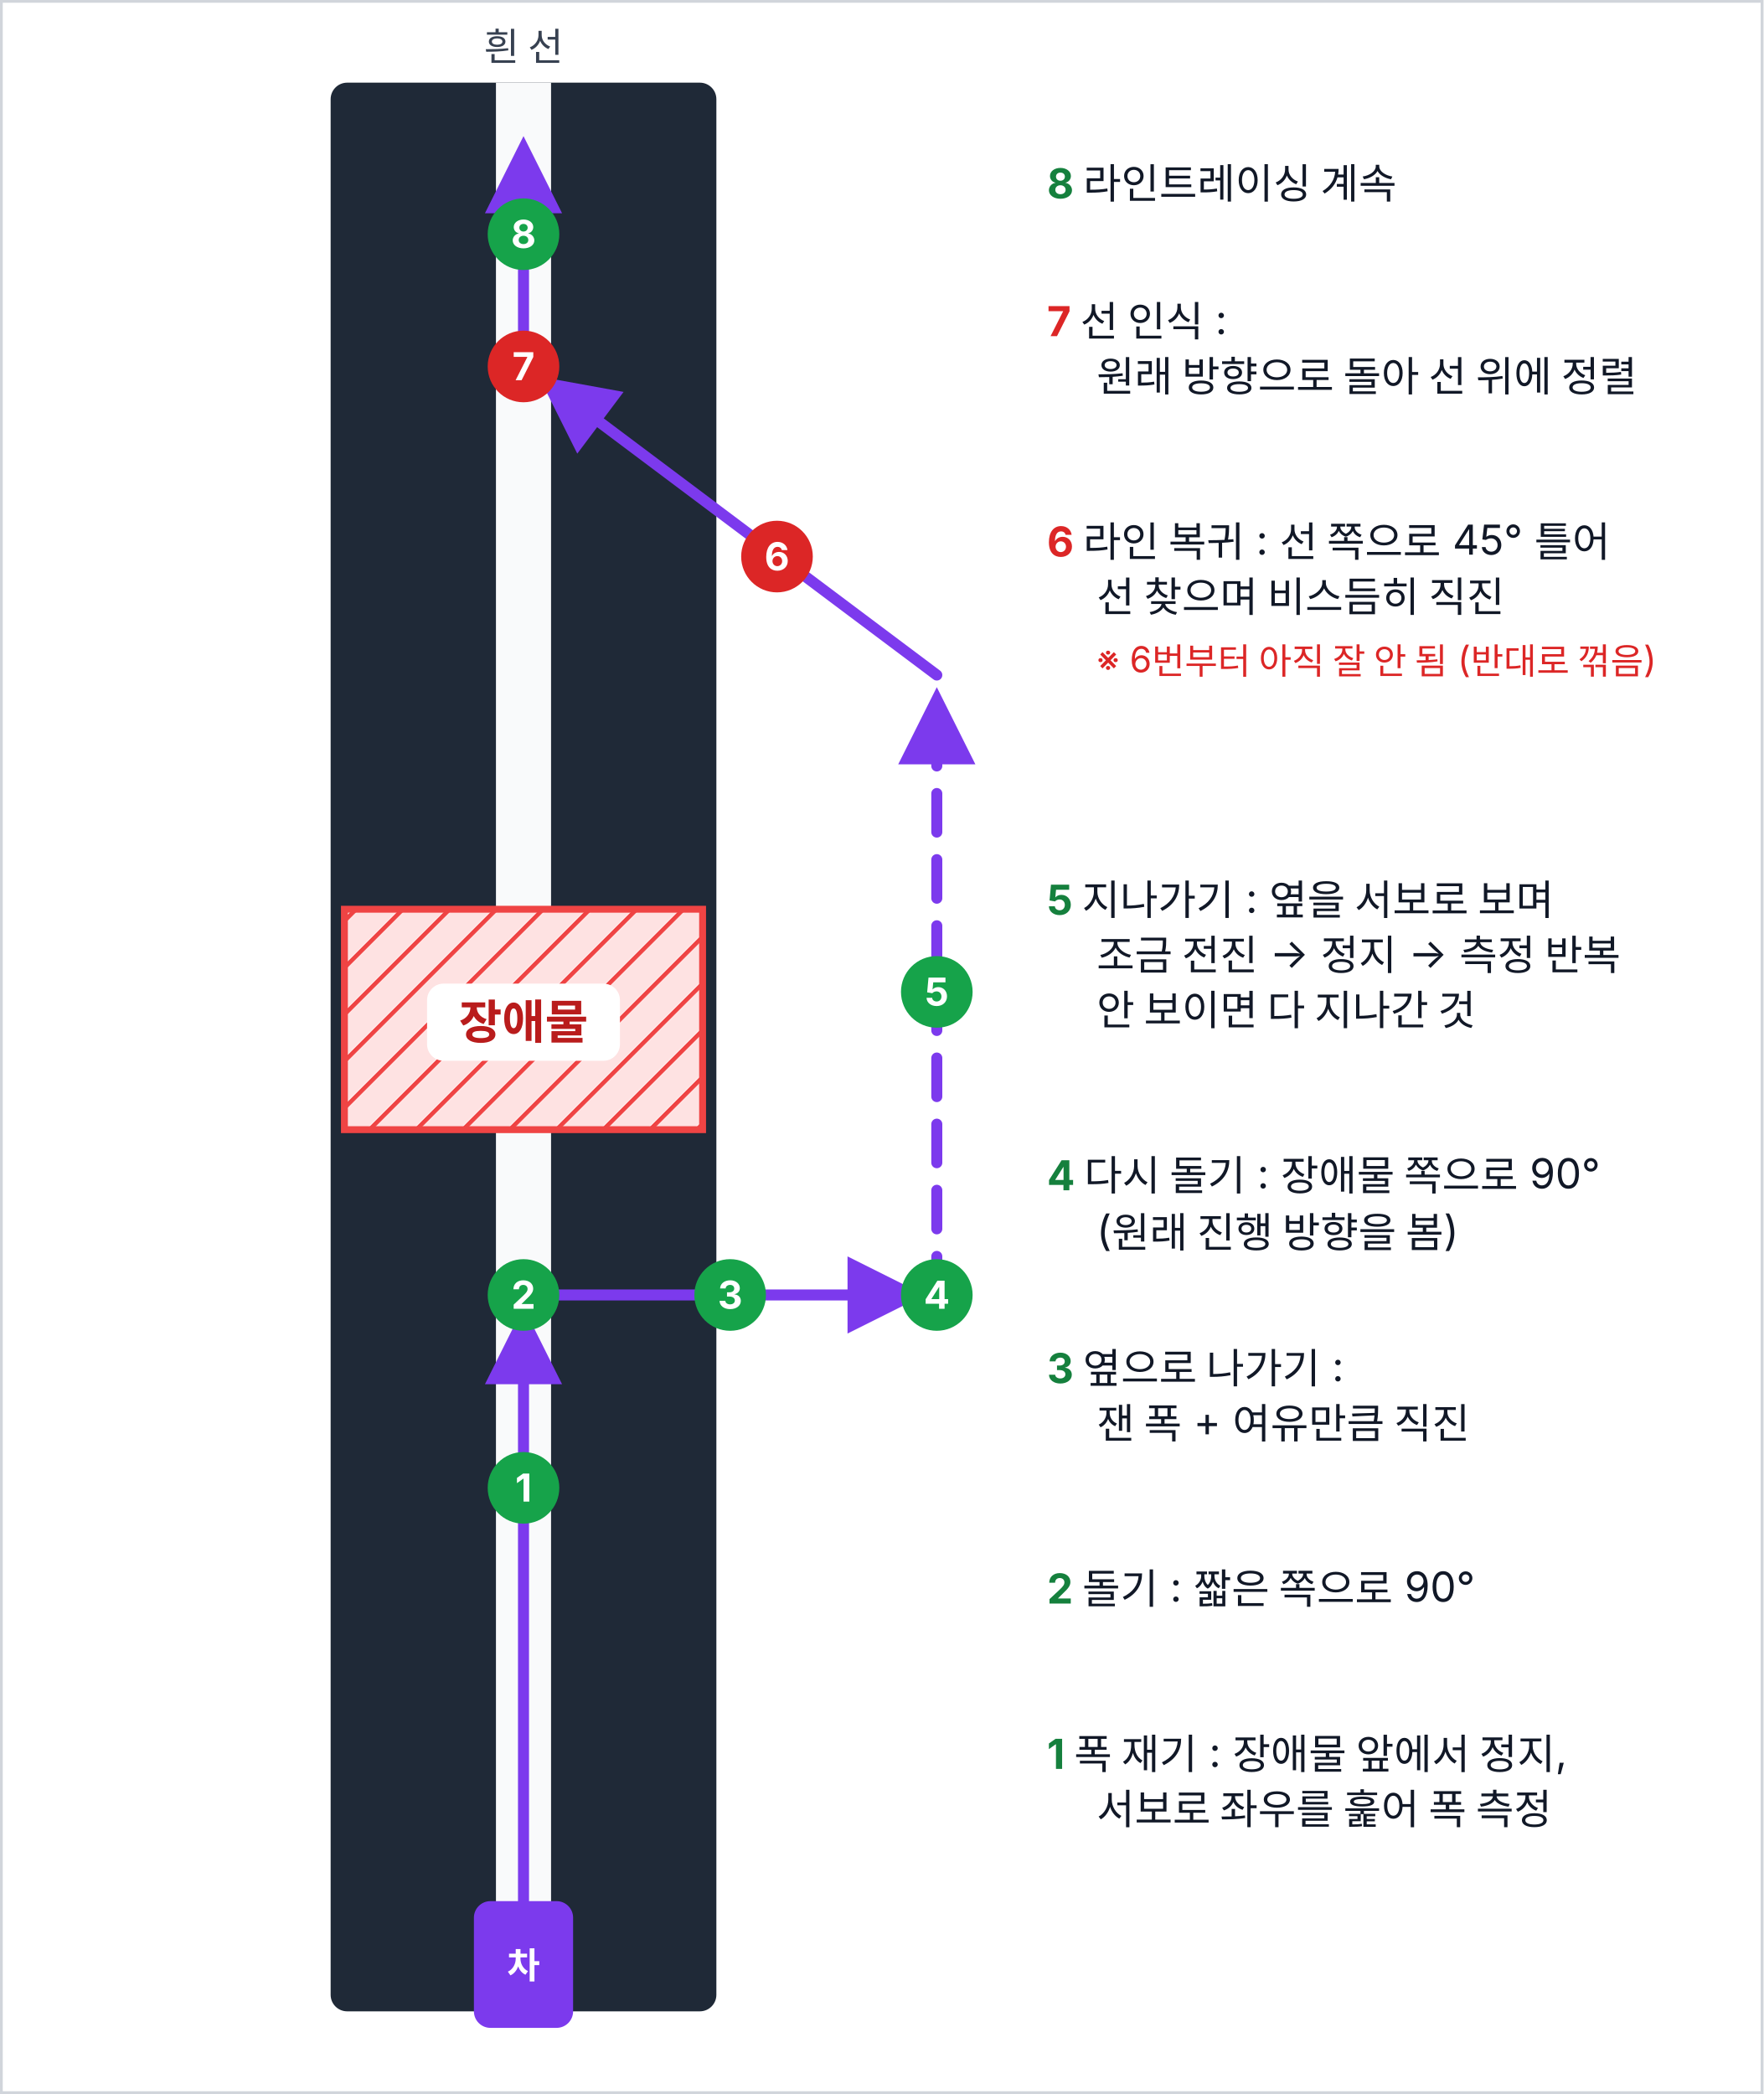
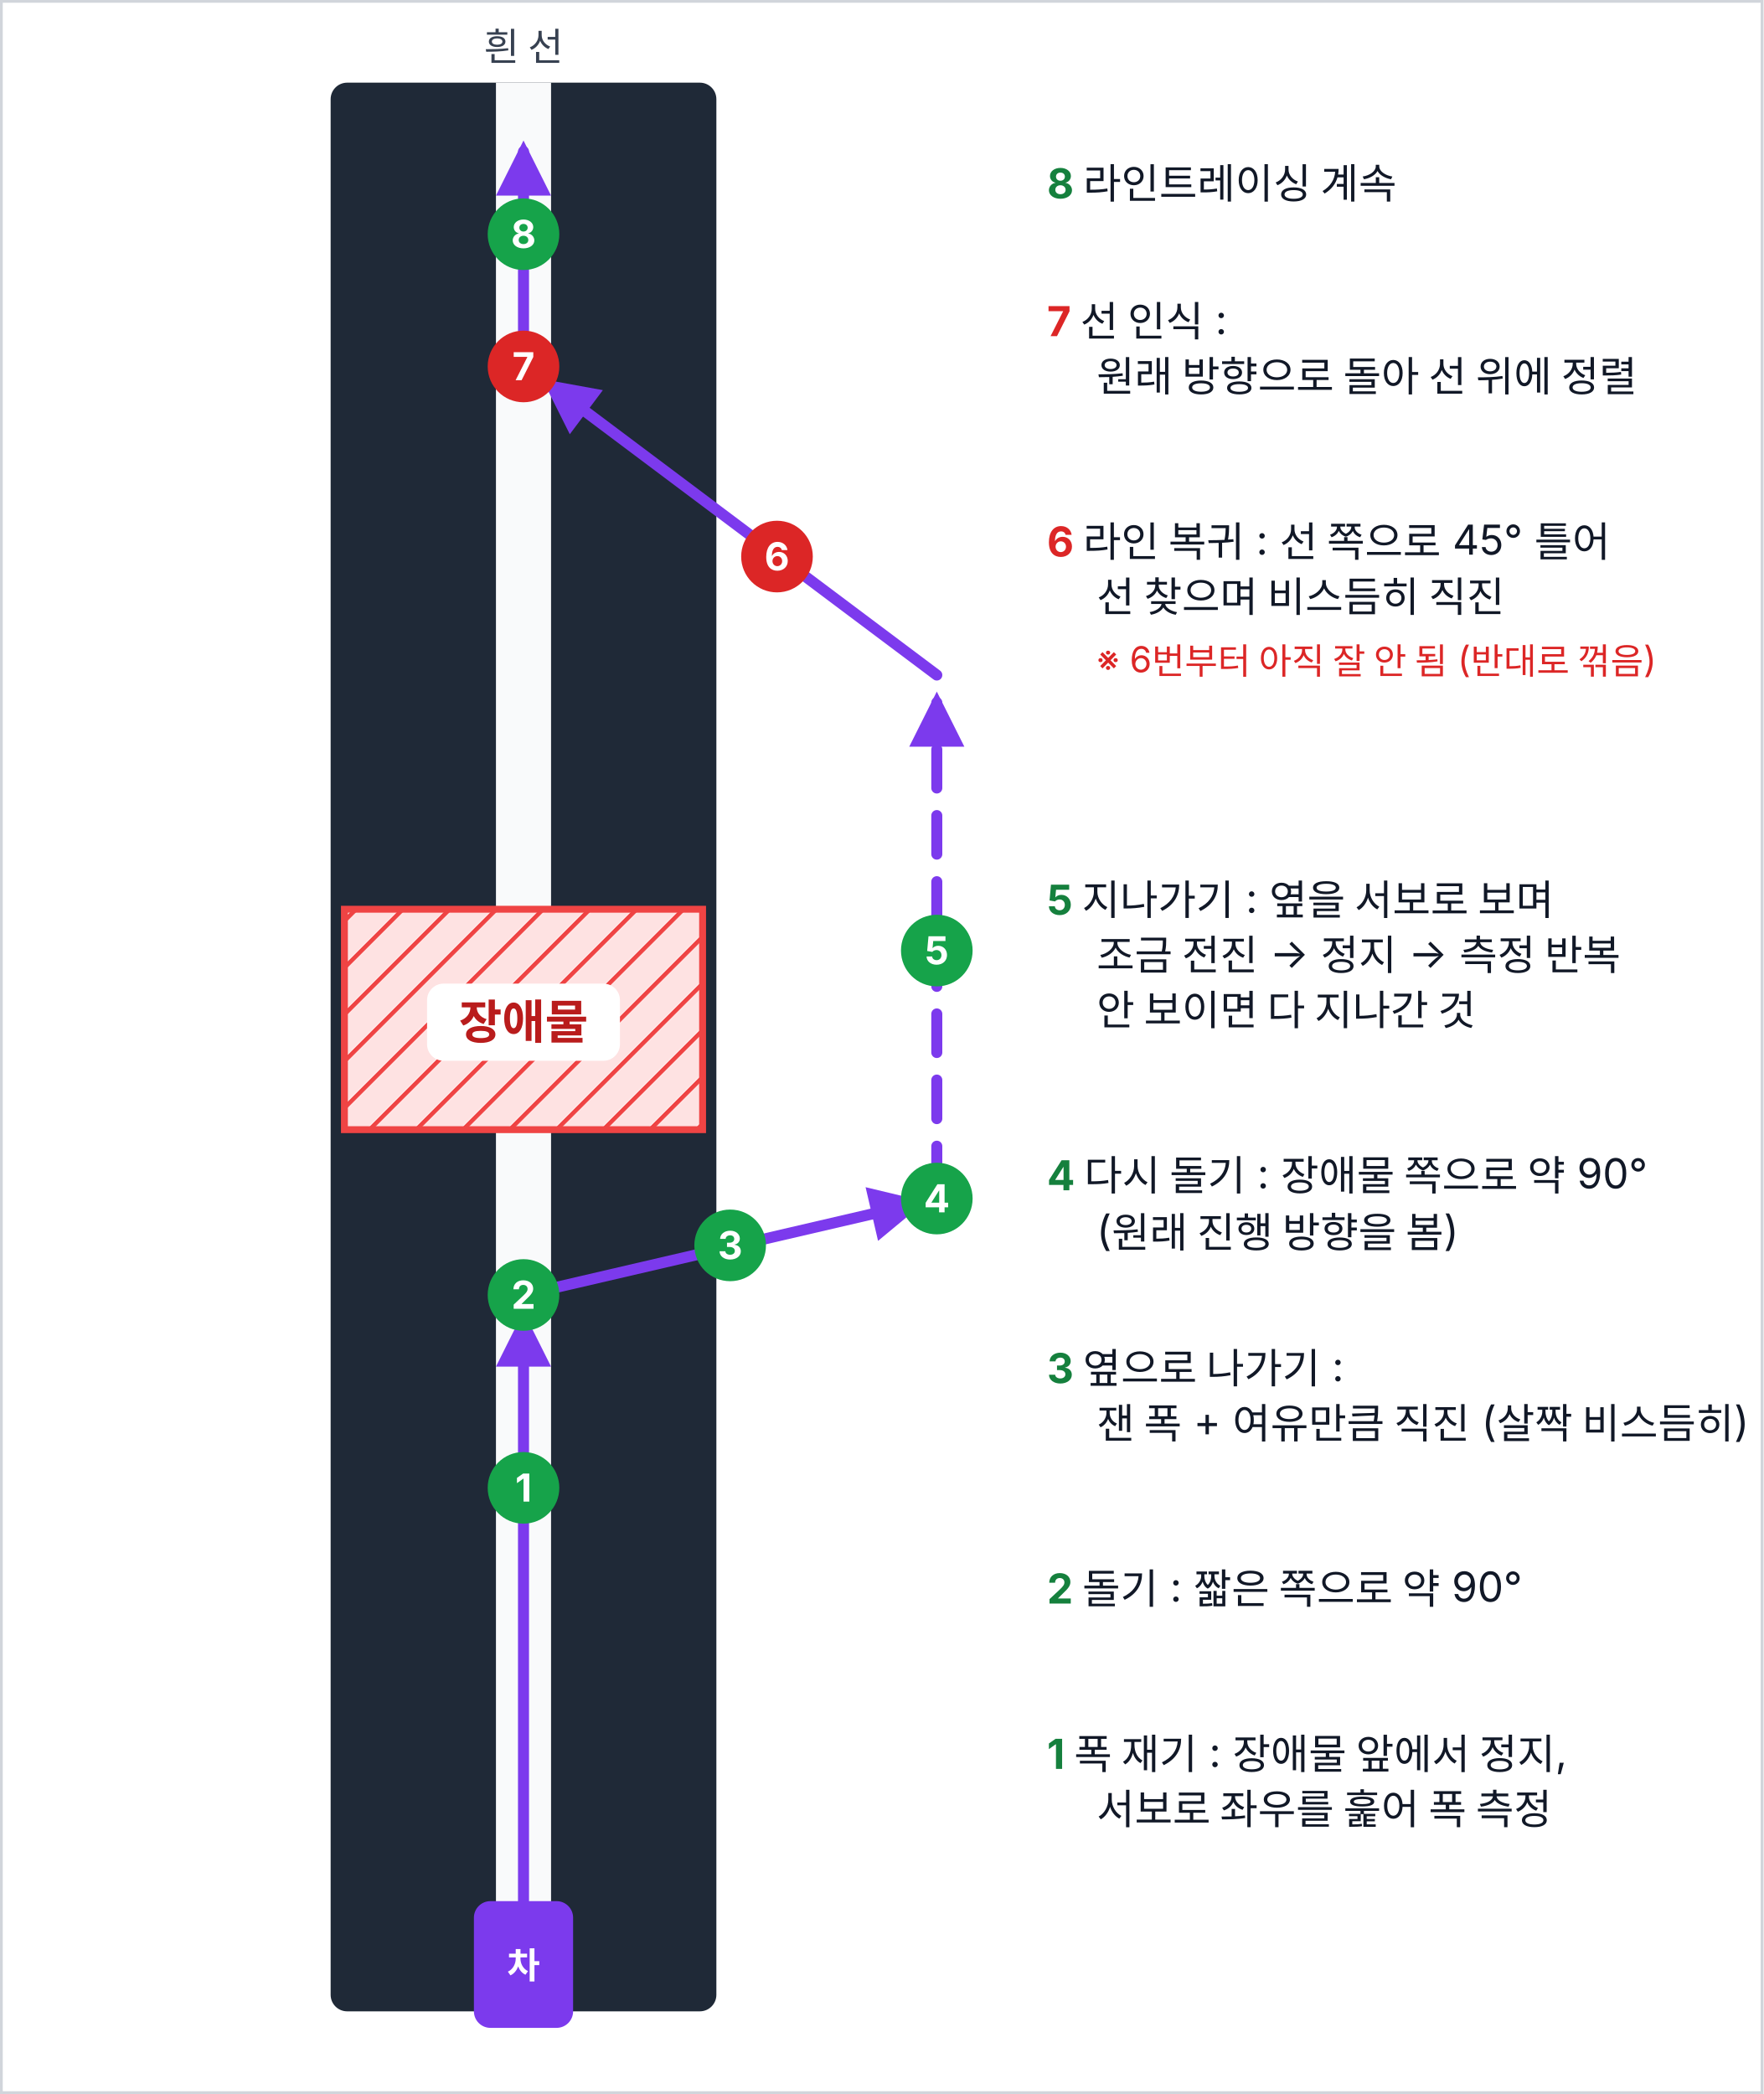
<svg xmlns="http://www.w3.org/2000/svg" viewBox="0 0 640 760" width="640" height="760" font-family="-apple-system, 'Apple SD Gothic Neo', 'Malgun Gothic', sans-serif">
  <defs>
-     <marker id="arrow" viewBox="0 0 10 10" refX="8" refY="5" markerWidth="7" markerHeight="7" orient="auto-start-reverse">
+     <marker id="arrow" viewBox="0 0 10 10" refX="8" refY="5" markerWidth="5" markerHeight="5" orient="auto-start-reverse">
      <path d="M0,0 L10,5 L0,10 z" fill="#7c3aed" />
    </marker>
    <pattern id="hatch" width="12" height="12" patternUnits="userSpaceOnUse" patternTransform="rotate(45)">
      <rect width="12" height="12" fill="#fee2e2" />
      <line x1="0" y1="0" x2="0" y2="12" stroke="#ef4444" stroke-width="3" />
    </pattern>
  </defs>
  <rect x="0" y="0" width="640" height="760" fill="#ffffff" />
  <rect x="0.5" y="0.5" width="639" height="759" fill="none" stroke="#d1d5db" />
  <rect x="120" y="30" width="140" height="700" rx="6" fill="#1f2937" />
  <rect x="180" y="30" width="20" height="700" fill="#f9fafb" />
  <text x="190" y="22" text-anchor="middle" font-size="14" fill="#374151">흰 선</text>
  <rect x="125" y="330" width="130" height="80" fill="url(#hatch)" stroke="#ef4444" stroke-width="2.5" />
  <rect x="155" y="357" width="70" height="28" rx="6" fill="#ffffff" />
  <text x="190" y="377" text-anchor="middle" font-size="17" font-weight="700" fill="#b91c1c">장애물</text>
  <g fill="none" stroke="#7c3aed" stroke-width="4" stroke-linecap="round" stroke-linejoin="round">
    <path d="M190,700 L190,480" marker-end="url(#arrow)" />
-     <path d="M190,470 L330,470" marker-end="url(#arrow)" />
-     <path d="M340,470 L340,255" stroke-dasharray="14 10" marker-end="url(#arrow)" />
+     <path d="M190,470 L332,437" marker-end="url(#arrow)" />
+     <path d="M340,430 L340,255" stroke-dasharray="14 10" marker-end="url(#arrow)" />
    <path d="M340,245 L200,140" marker-end="url(#arrow)" />
    <path d="M190,130 L190,55" marker-end="url(#arrow)" />
  </g>
  <rect x="172" y="690" width="36" height="46" rx="6" fill="#7c3aed" />
  <text x="190" y="718" text-anchor="middle" font-size="13" font-weight="700" fill="#ffffff">차</text>
  <g font-size="14" font-weight="700" fill="#ffffff" text-anchor="middle">
    <circle cx="190" cy="540" r="13" fill="#16a34a" />
    <text x="190" y="545">1</text>
    <circle cx="190" cy="470" r="13" fill="#16a34a" />
    <text x="190" y="475">2</text>
-     <circle cx="265" cy="470" r="13" fill="#16a34a" />
-     <text x="265" y="475">3</text>
-     <circle cx="340" cy="470" r="13" fill="#16a34a" />
-     <text x="340" y="475">4</text>
-     <circle cx="340" cy="360" r="13" fill="#16a34a" />
-     <text x="340" y="365">5</text>
+     <circle cx="265" cy="452" r="13" fill="#16a34a" />
+     <text x="265" y="457">3</text>
+     <circle cx="340" cy="435" r="13" fill="#16a34a" />
+     <text x="340" y="440">4</text>
+     <circle cx="340" cy="345" r="13" fill="#16a34a" />
+     <text x="340" y="350">5</text>
    <circle cx="282" cy="202" r="13" fill="#dc2626" />
    <text x="282" y="207">6</text>
    <circle cx="190" cy="133" r="13" fill="#dc2626" />
    <text x="190" y="138">7</text>
    <circle cx="190" cy="85" r="13" fill="#16a34a" />
    <text x="190" y="90">8</text>
  </g>
  <g font-size="15" fill="#111827">
    <text x="380" y="72">
      <tspan font-weight="700" fill="#15803d">8</tspan>  라인트레이싱 계속</text>
    <text x="380" y="122">
      <tspan font-weight="700" fill="#dc2626">7</tspan>  선 인식 :</text>
    <text x="398" y="142">원래 방향으로 돌아 선 위에 정렬</text>
    <text x="380" y="202">
      <tspan font-weight="700" fill="#dc2626">6</tspan>  라인 복귀 : 선 쪽으로 45° 틀어</text>
    <text x="398" y="222">선 찾으며 비스듬히 직진</text>
    <text x="398" y="244" font-size="13" fill="#dc2626">※ 6번부터 아직 잘 안 됨 (반대로 꺾음)</text>
    <text x="380" y="332">
      <tspan font-weight="700" fill="#15803d">5</tspan>  지나가기 : 옆을 서보로 보며</text>
    <text x="398" y="352">조금 전진 → 정지 → 측정 반복</text>
    <text x="398" y="372">안 보이면 다 지나간 것</text>
    <text x="380" y="432">
-       <tspan font-weight="700" fill="#15803d">4</tspan>  다시 돌기 : 장애물 쪽으로 90°</text>
+       <tspan font-weight="700" fill="#15803d">4</tspan>  다시 돌기 : 장애물 쪽으로 약 90°</text>
    <text x="398" y="452">(원래 진행 방향을 봄)</text>
    <text x="380" y="502">
      <tspan font-weight="700" fill="#15803d">3</tspan>  옆으로 나가기 :</text>
-     <text x="398" y="522">잰 폭 + 여유만큼 직진</text>
+     <text x="398" y="522">잰 폭 + 여유만큼 직진 (살짝 비스듬히)</text>
    <text x="380" y="582">
-       <tspan font-weight="700" fill="#15803d">2</tspan>  돌기 : 짧은 쪽으로 90°</text>
+       <tspan font-weight="700" fill="#15803d">2</tspan>  돌기 : 짧은 쪽으로 약 90°</text>
    <text x="380" y="642">
      <tspan font-weight="700" fill="#15803d">1</tspan>  폭 재기 : 장애물 앞에서 정지,</text>
    <text x="398" y="662">서보로 좌우를 훑어 폭 측정</text>
  </g>
</svg>
